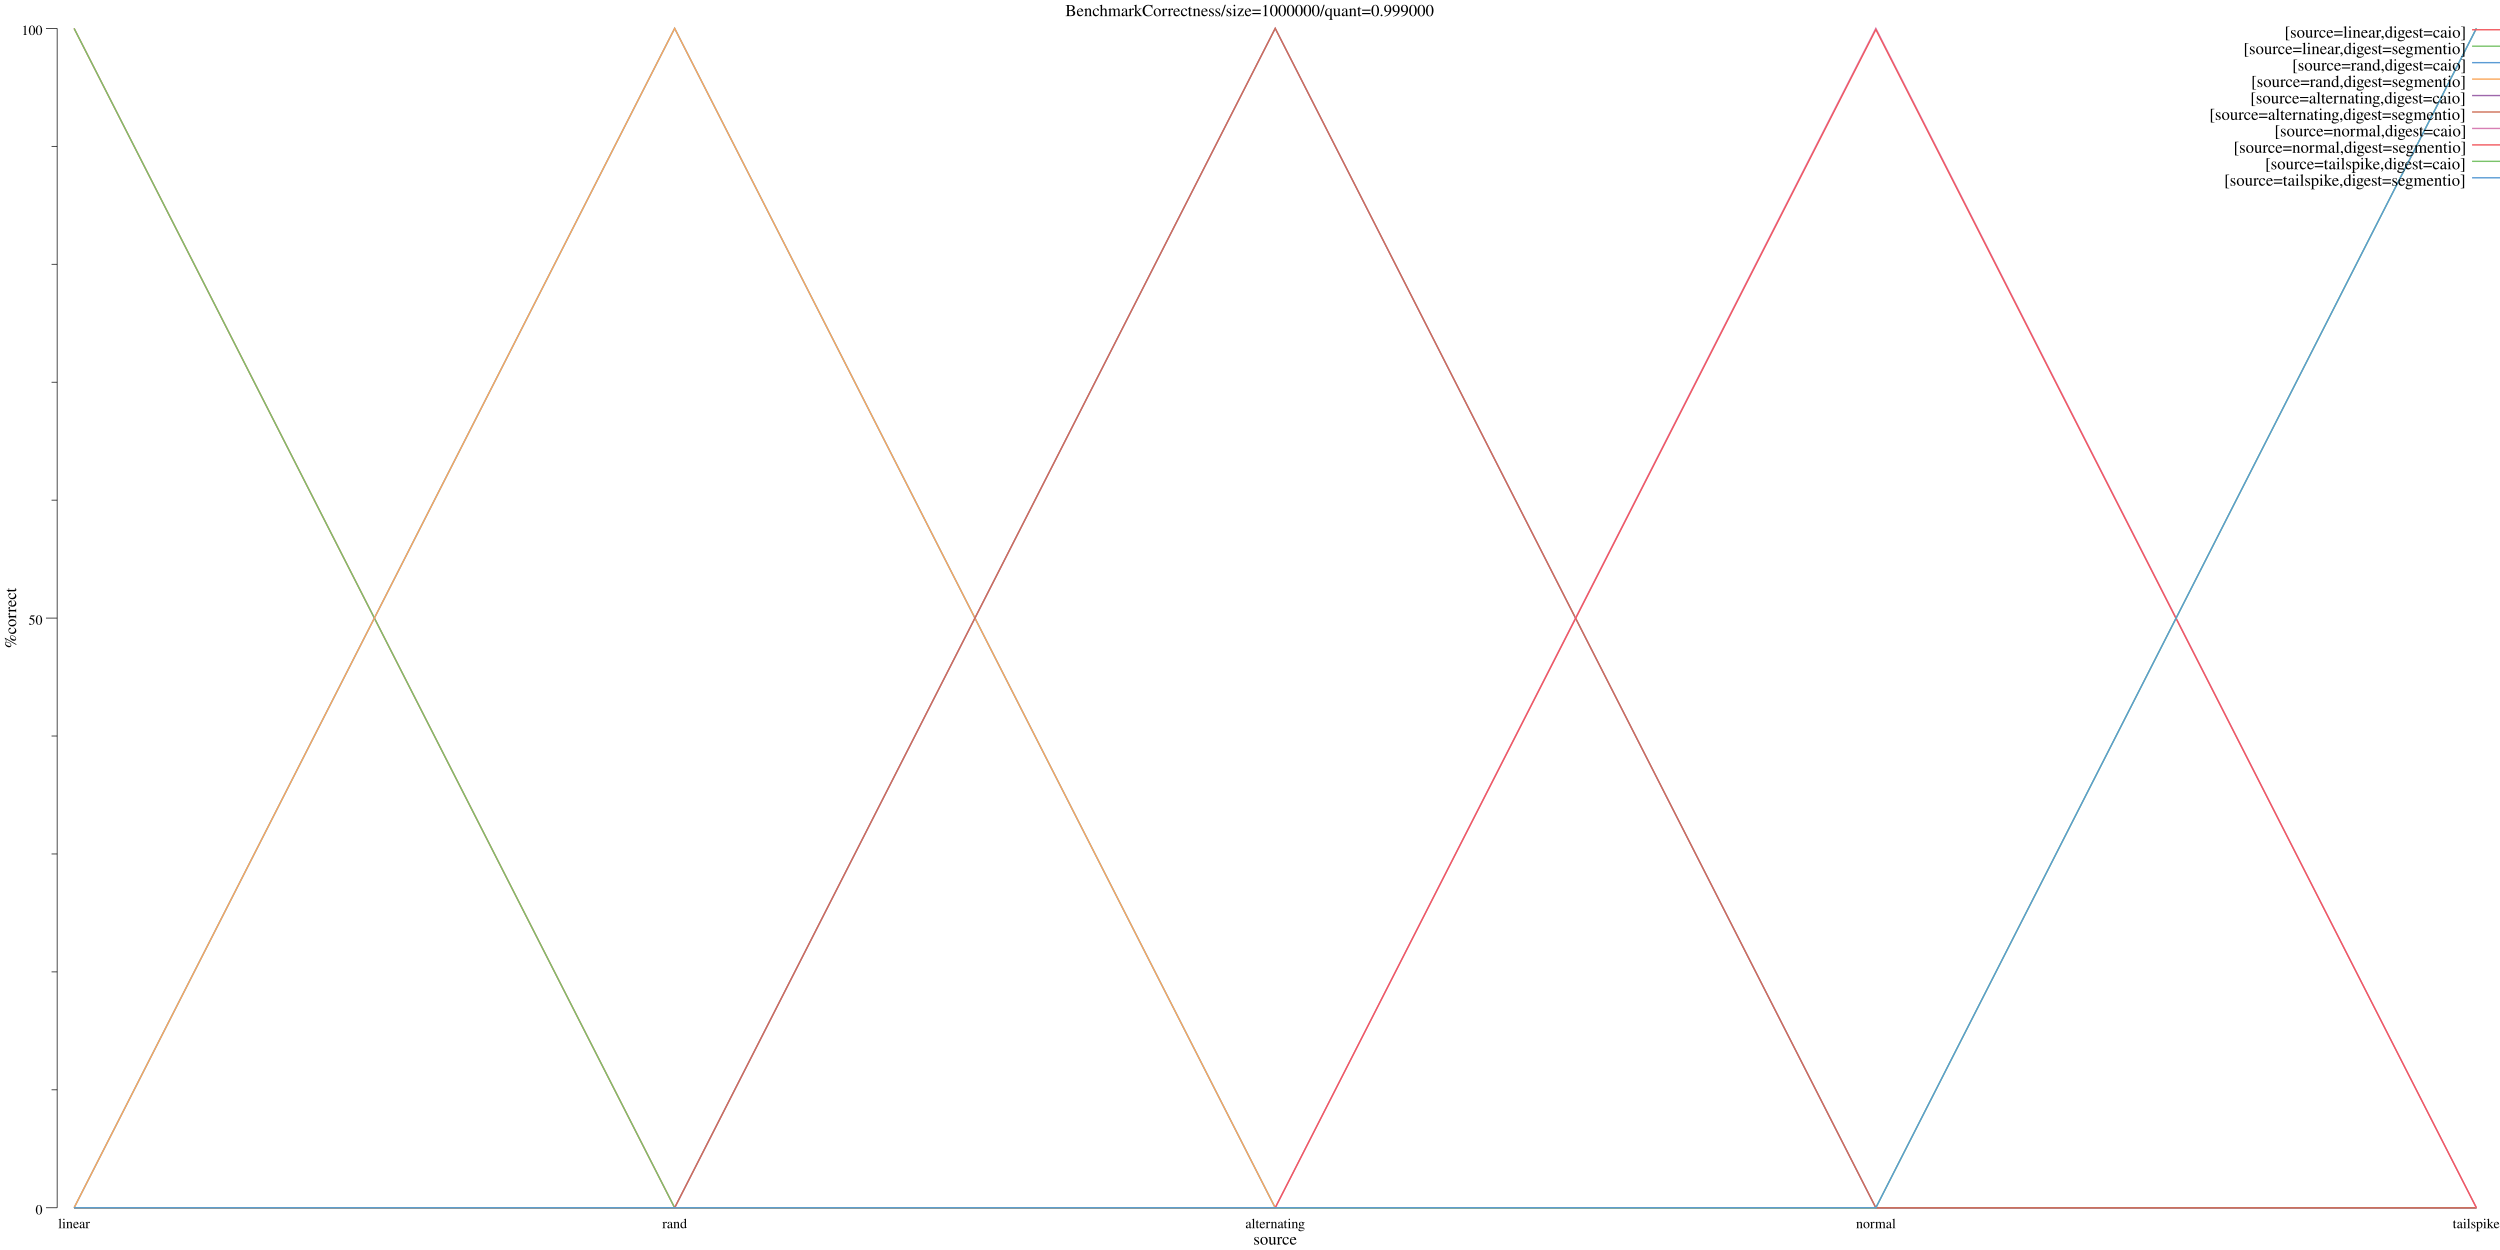
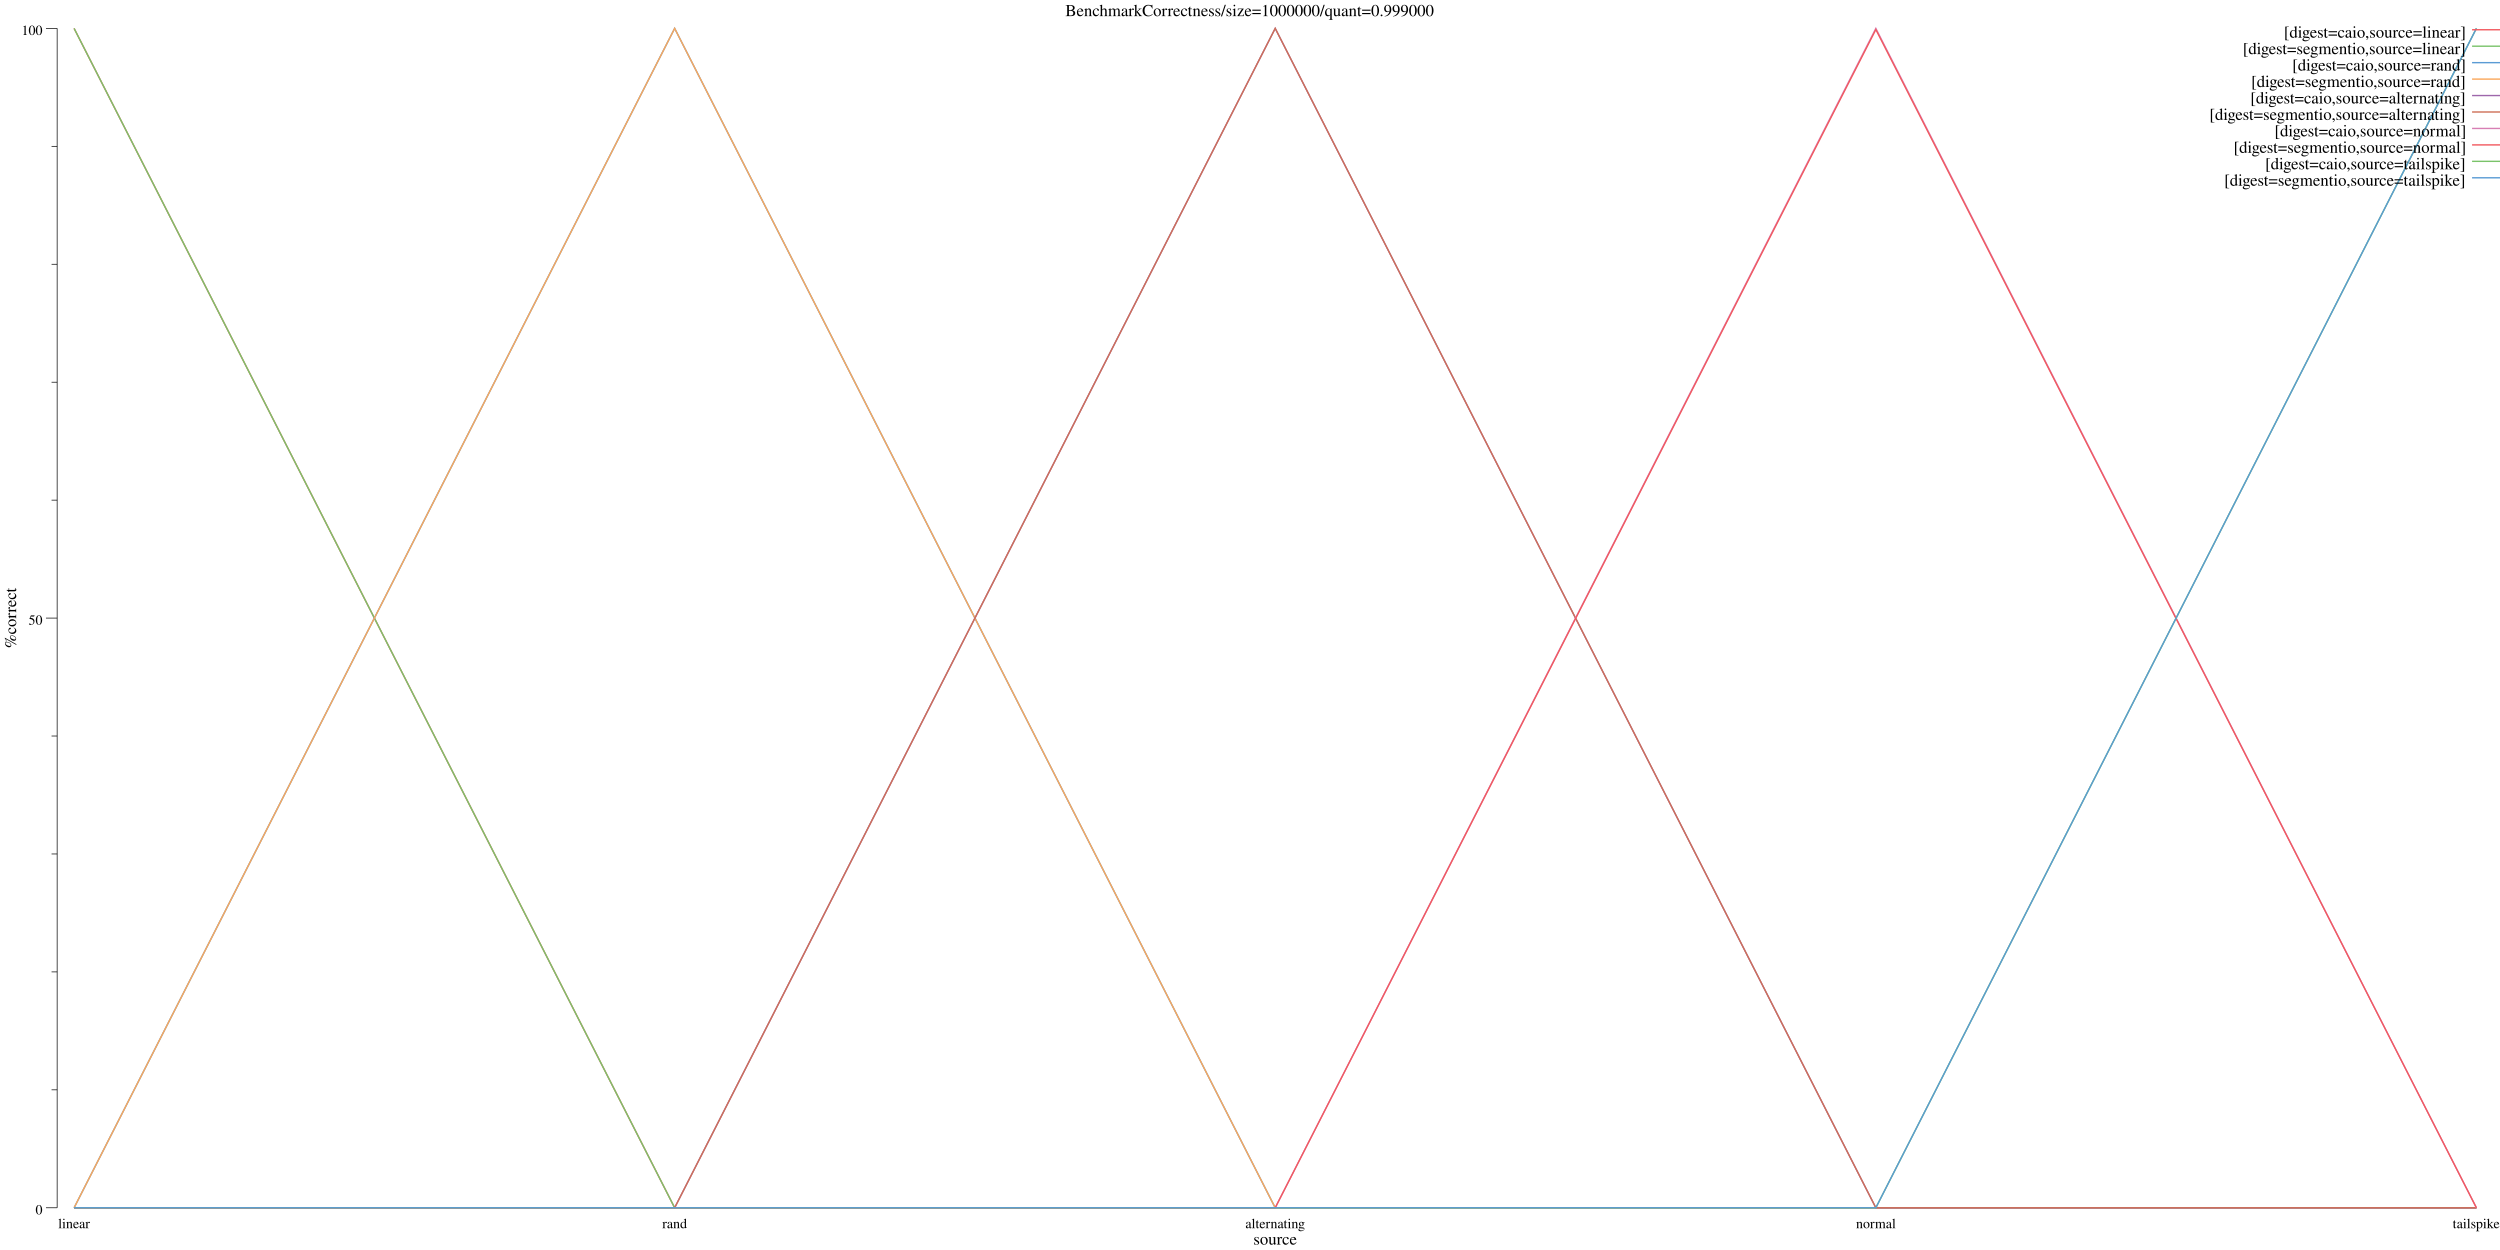
<svg xmlns="http://www.w3.org/2000/svg" width="1790pt" height="895pt" viewBox="0 0 1790 895">
  <g transform="scale(1, -1) translate(0, -895)">
    <path d="M0,0L1790,0L1790,895L0,895Z" style="fill:#FFFFFF" />
    <text x="762.76" y="-883.45" transform="scale(1, -1)" style="font-family:Times;font-weight:normal;font-style:normal;font-size:12px">BenchmarkCorrectness/size=1000000/quant=0.999000</text>
    <text x="897.39" y="-3.861" transform="scale(1, -1)" style="font-family:Times;font-weight:normal;font-style:normal;font-size:12px">source</text>
    <text x="41.666" y="-15.602" transform="scale(1, -1)" style="font-family:Times;font-weight:normal;font-style:normal;font-size:10px">linear</text>
    <text x="474.17" y="-15.602" transform="scale(1, -1)" style="font-family:Times;font-weight:normal;font-style:normal;font-size:10px">rand</text>
    <text x="891.67" y="-15.602" transform="scale(1, -1)" style="font-family:Times;font-weight:normal;font-style:normal;font-size:10px">alternating</text>
    <text x="1328.9" y="-15.602" transform="scale(1, -1)" style="font-family:Times;font-weight:normal;font-style:normal;font-size:10px">normal</text>
    <text x="1756.1" y="-15.602" transform="scale(1, -1)" style="font-family:Times;font-weight:normal;font-style:normal;font-size:10px">tailspike</text>
    <g transform="rotate(90)">
      <text x="430.8" y="11.555" transform="scale(1, -1)" style="font-family:Times;font-weight:normal;font-style:normal;font-size:12px">%correct</text>
    </g>
    <text x="25.416" y="-25.509" transform="scale(1, -1)" style="font-family:Times;font-weight:normal;font-style:normal;font-size:10px">0</text>
    <text x="20.416" y="-447.73" transform="scale(1, -1)" style="font-family:Times;font-weight:normal;font-style:normal;font-size:10px">50</text>
    <text x="15.416" y="-869.96" transform="scale(1, -1)" style="font-family:Times;font-weight:normal;font-style:normal;font-size:10px">100</text>
    <path d="M32.916,30.23L40.916,30.23" style="fill:none;stroke:#000000;stroke-width:0.5" />
    <path d="M32.916,452.45L40.916,452.45" style="fill:none;stroke:#000000;stroke-width:0.5" />
    <path d="M32.916,874.68L40.916,874.68" style="fill:none;stroke:#000000;stroke-width:0.5" />
    <path d="M36.916,114.68L40.916,114.68" style="fill:none;stroke:#000000;stroke-width:0.5" />
    <path d="M36.916,199.12L40.916,199.12" style="fill:none;stroke:#000000;stroke-width:0.5" />
    <path d="M36.916,283.56L40.916,283.56" style="fill:none;stroke:#000000;stroke-width:0.5" />
    <path d="M36.916,368.01L40.916,368.01" style="fill:none;stroke:#000000;stroke-width:0.5" />
    <path d="M36.916,536.9L40.916,536.9" style="fill:none;stroke:#000000;stroke-width:0.5" />
    <path d="M36.916,621.34L40.916,621.34" style="fill:none;stroke:#000000;stroke-width:0.5" />
    <path d="M36.916,705.79L40.916,705.79" style="fill:none;stroke:#000000;stroke-width:0.5" />
    <path d="M36.916,790.23L40.916,790.23" style="fill:none;stroke:#000000;stroke-width:0.5" />
    <path d="M40.916,30.23L40.916,874.68" style="fill:none;stroke:#000000;stroke-width:0.5" />
    <path d="M53.048,874.68L483.05,30.23L913.05,30.23L1343.1,30.23L1773.1,30.23" style="fill:none;stroke:#F15A60" />
    <path d="M53.048,874.68L483.05,30.23L913.05,30.23L1343.1,30.23L1773.1,30.23" style="fill:none;stroke:#7AC36A" />
    <path d="M53.048,30.23L483.05,874.68L913.05,30.23L1343.1,30.23L1773.1,30.23" style="fill:none;stroke:#5A9BD4" />
    <path d="M53.048,30.23L483.05,874.68L913.05,30.23L1343.1,30.23L1773.1,30.23" style="fill:none;stroke:#FAA75B" />
    <path d="M53.048,30.23L483.05,30.23L913.05,874.68L1343.1,30.23L1773.1,30.23" style="fill:none;stroke:#9E67AB" />
    <path d="M53.048,30.23L483.05,30.23L913.05,874.68L1343.1,30.23L1773.1,30.23" style="fill:none;stroke:#CE7058" />
    <path d="M53.048,30.23L483.05,30.23L913.05,30.23L1343.1,874.68L1773.1,30.23" style="fill:none;stroke:#D77FB4" />
    <path d="M53.048,30.23L483.05,30.23L913.05,30.23L1343.1,873.83L1773.1,30.23" style="fill:none;stroke:#F15A60" />
    <path d="M53.048,30.23L483.05,30.23L913.05,30.23L1343.1,30.23L1773.1,874.68" style="fill:none;stroke:#7AC36A" />
    <path d="M53.048,30.23L483.05,30.23L913.05,30.23L1343.1,30.23L1773.1,874.68" style="fill:none;stroke:#5A9BD4" />
    <path d="M1770,873.7L1790,873.7" style="fill:none;stroke:#F15A60" />
-     <text x="1635.7" y="-868.03" transform="scale(1, -1)" style="font-family:Times;font-weight:normal;font-style:normal;font-size:12px">[source=linear,digest=caio]</text>
+     <text x="1635.2" y="-868.03" transform="scale(1, -1)" style="font-family:Times;font-weight:normal;font-style:normal;font-size:12px">[digest=caio,source=linear]</text>
    <path d="M1770,861.92L1790,861.92" style="fill:none;stroke:#7AC36A" />
-     <text x="1606.3" y="-856.25" transform="scale(1, -1)" style="font-family:Times;font-weight:normal;font-style:normal;font-size:12px">[source=linear,digest=segmentio]</text>
+     <text x="1605.8" y="-856.25" transform="scale(1, -1)" style="font-family:Times;font-weight:normal;font-style:normal;font-size:12px">[digest=segmentio,source=linear]</text>
    <path d="M1770,850.14L1790,850.14" style="fill:none;stroke:#5A9BD4" />
-     <text x="1641.2" y="-844.47" transform="scale(1, -1)" style="font-family:Times;font-weight:normal;font-style:normal;font-size:12px">[source=rand,digest=caio]</text>
+     <text x="1641.2" y="-844.47" transform="scale(1, -1)" style="font-family:Times;font-weight:normal;font-style:normal;font-size:12px">[digest=caio,source=rand]</text>
    <path d="M1770,838.36L1790,838.36" style="fill:none;stroke:#FAA75B" />
-     <text x="1611.8" y="-832.7" transform="scale(1, -1)" style="font-family:Times;font-weight:normal;font-style:normal;font-size:12px">[source=rand,digest=segmentio]</text>
+     <text x="1611.8" y="-832.7" transform="scale(1, -1)" style="font-family:Times;font-weight:normal;font-style:normal;font-size:12px">[digest=segmentio,source=rand]</text>
    <path d="M1770,826.59L1790,826.59" style="fill:none;stroke:#9E67AB" />
-     <text x="1611.2" y="-820.92" transform="scale(1, -1)" style="font-family:Times;font-weight:normal;font-style:normal;font-size:12px">[source=alternating,digest=caio]</text>
+     <text x="1611.2" y="-820.92" transform="scale(1, -1)" style="font-family:Times;font-weight:normal;font-style:normal;font-size:12px">[digest=caio,source=alternating]</text>
    <path d="M1770,814.81L1790,814.81" style="fill:none;stroke:#CE7058" />
-     <text x="1581.9" y="-809.14" transform="scale(1, -1)" style="font-family:Times;font-weight:normal;font-style:normal;font-size:12px">[source=alternating,digest=segmentio]</text>
+     <text x="1581.9" y="-809.14" transform="scale(1, -1)" style="font-family:Times;font-weight:normal;font-style:normal;font-size:12px">[digest=segmentio,source=alternating]</text>
    <path d="M1770,803.03L1790,803.03" style="fill:none;stroke:#D77FB4" />
-     <text x="1628.5" y="-797.37" transform="scale(1, -1)" style="font-family:Times;font-weight:normal;font-style:normal;font-size:12px">[source=normal,digest=caio]</text>
+     <text x="1628.5" y="-797.37" transform="scale(1, -1)" style="font-family:Times;font-weight:normal;font-style:normal;font-size:12px">[digest=caio,source=normal]</text>
    <path d="M1770,791.25L1790,791.25" style="fill:none;stroke:#F15A60" />
-     <text x="1599.2" y="-785.59" transform="scale(1, -1)" style="font-family:Times;font-weight:normal;font-style:normal;font-size:12px">[source=normal,digest=segmentio]</text>
+     <text x="1599.2" y="-785.59" transform="scale(1, -1)" style="font-family:Times;font-weight:normal;font-style:normal;font-size:12px">[digest=segmentio,source=normal]</text>
    <path d="M1770,779.48L1790,779.48" style="fill:none;stroke:#7AC36A" />
-     <text x="1621.8" y="-773.81" transform="scale(1, -1)" style="font-family:Times;font-weight:normal;font-style:normal;font-size:12px">[source=tailspike,digest=caio]</text>
+     <text x="1621.8" y="-773.81" transform="scale(1, -1)" style="font-family:Times;font-weight:normal;font-style:normal;font-size:12px">[digest=caio,source=tailspike]</text>
    <path d="M1770,767.7L1790,767.7" style="fill:none;stroke:#5A9BD4" />
-     <text x="1592.5" y="-762.03" transform="scale(1, -1)" style="font-family:Times;font-weight:normal;font-style:normal;font-size:12px">[source=tailspike,digest=segmentio]</text>
+     <text x="1592.5" y="-762.03" transform="scale(1, -1)" style="font-family:Times;font-weight:normal;font-style:normal;font-size:12px">[digest=segmentio,source=tailspike]</text>
  </g>
</svg>
